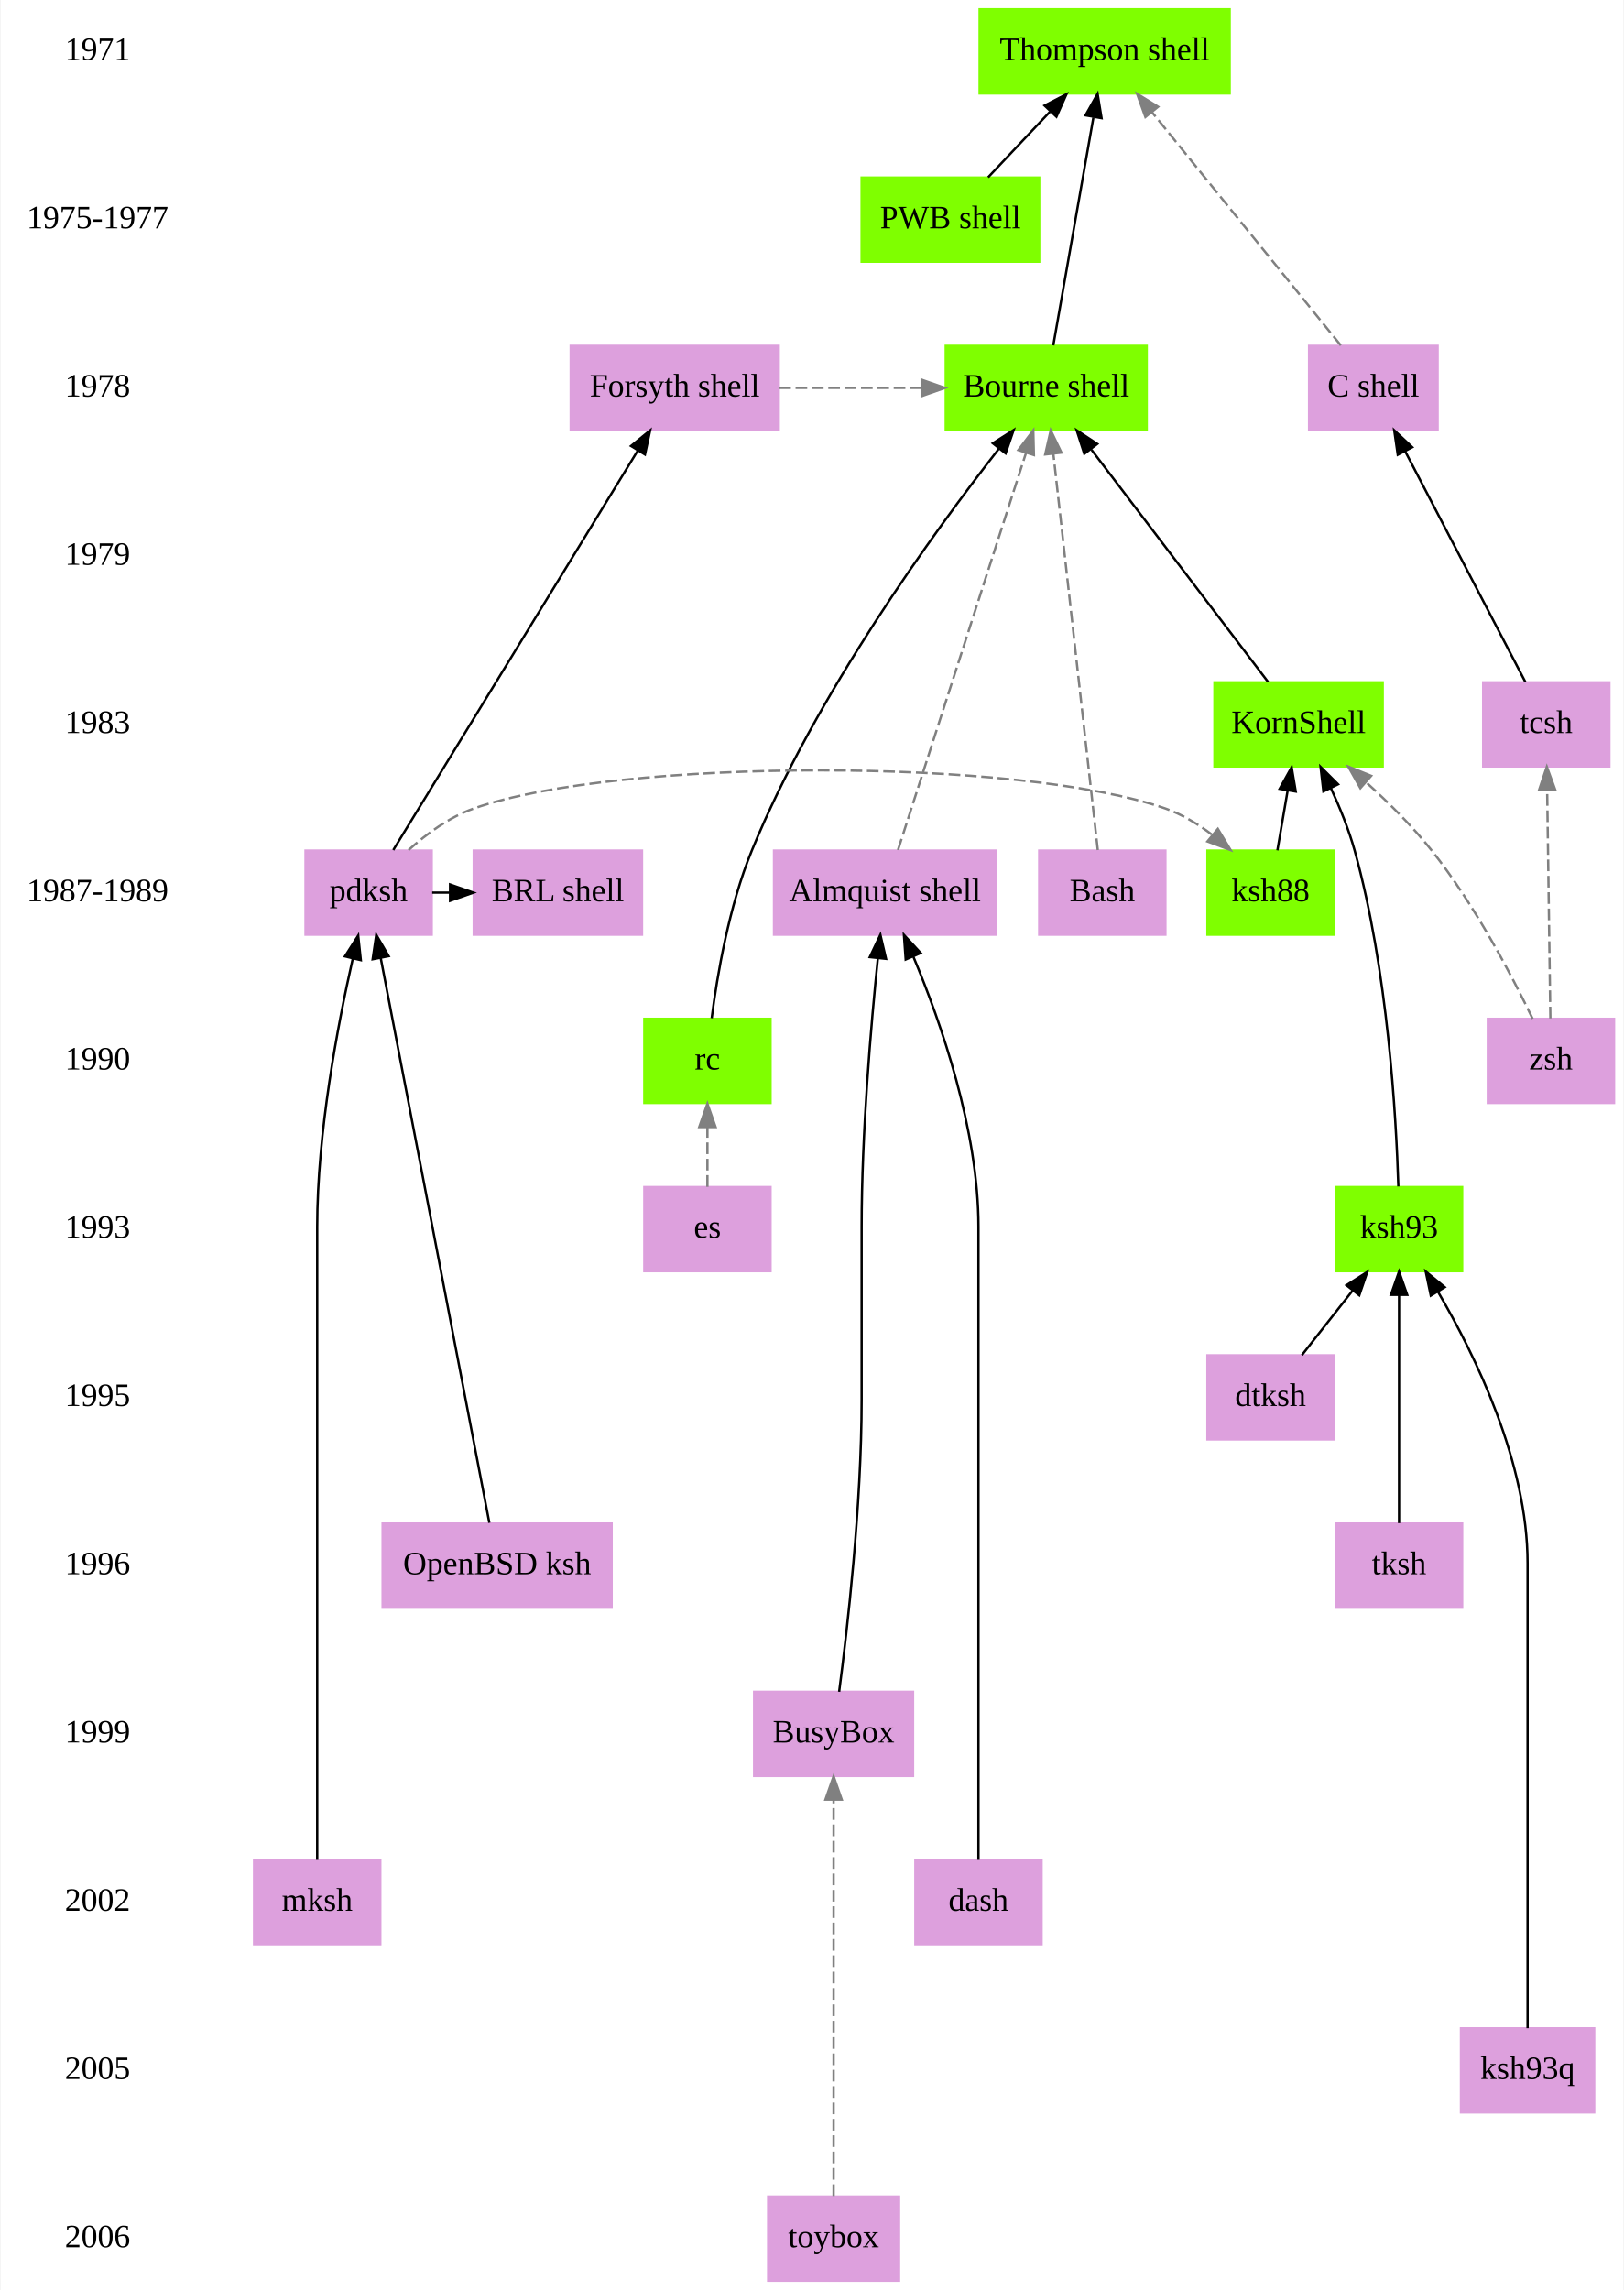
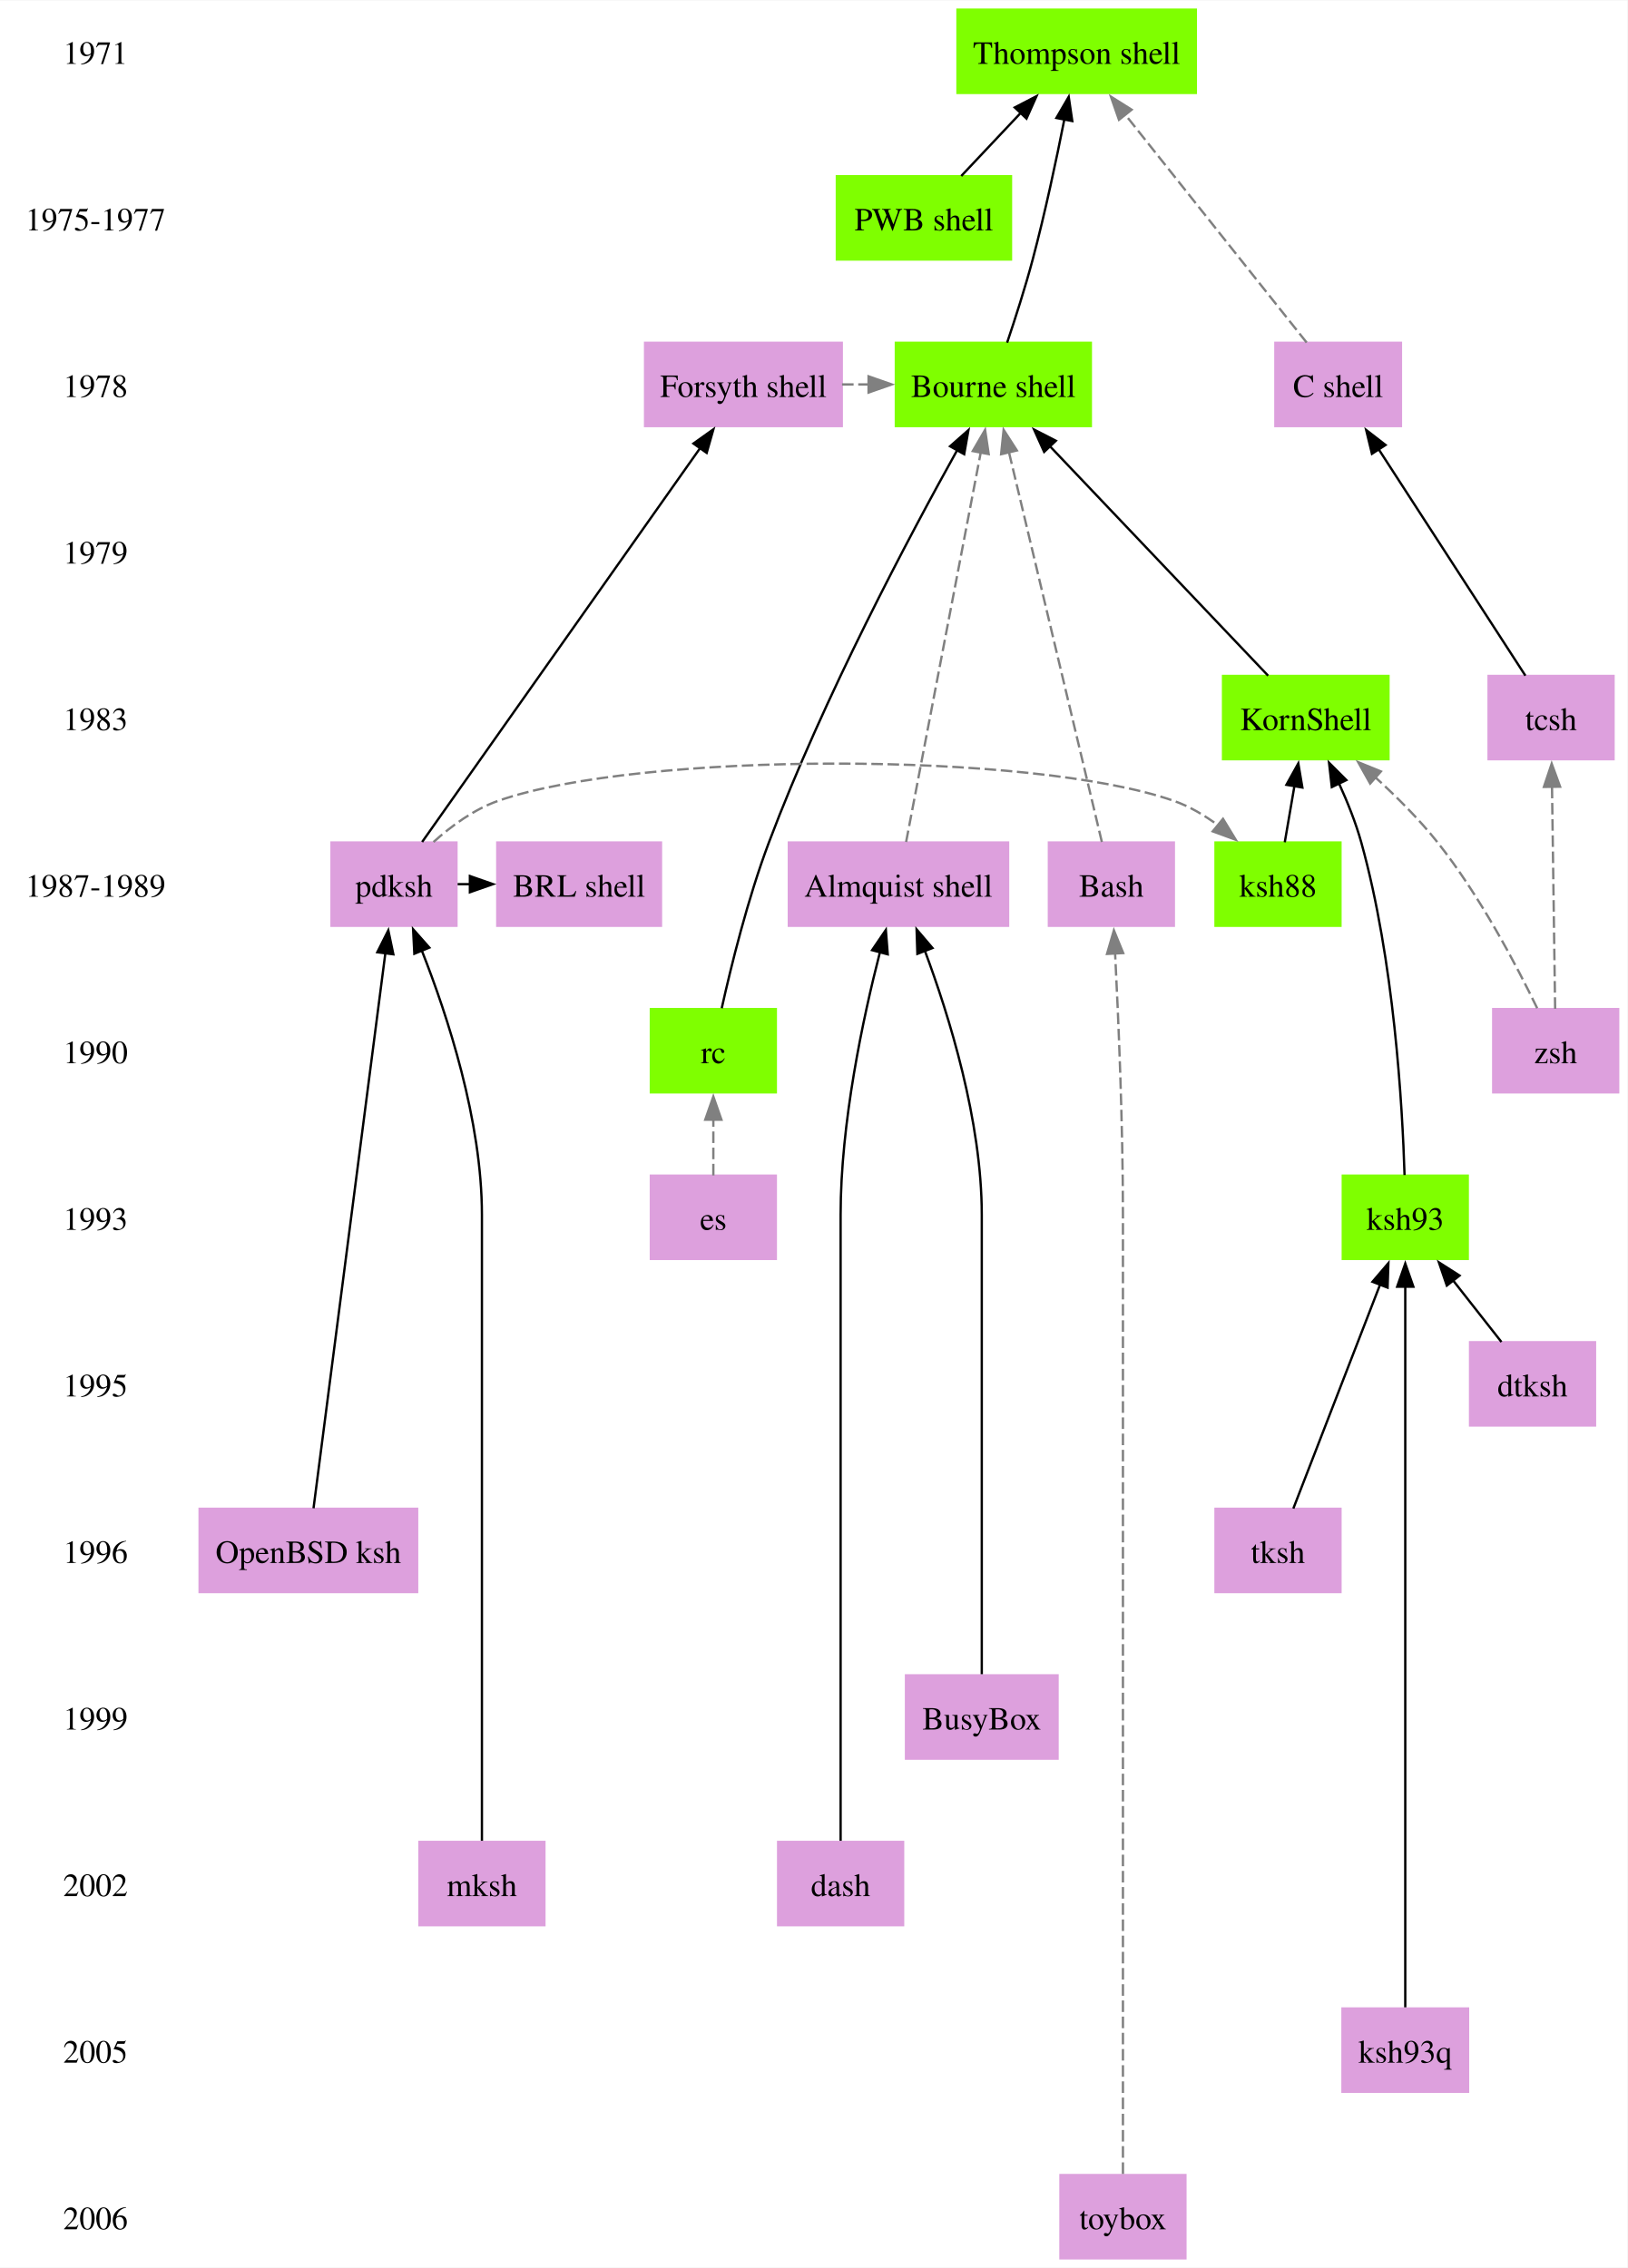
- <svg xmlns="http://www.w3.org/2000/svg" width="695pt" height="980pt" viewBox="0.00 0.00 694.50 980.00">
+ <svg xmlns="http://www.w3.org/2000/svg" width="703pt" height="980pt" viewBox="0.00 0.00 703.25 980.00">
  <g id="graph0" class="graph" transform="scale(1 1) rotate(0) translate(4 976)">
-     <polygon fill="white" stroke="none" points="-4,4 -4,-976 690.5,-976 690.5,4 -4,4" />
+     <polygon fill="white" stroke="none" points="-4,4 -4,-976 699.25,-976 699.25,4 -4,4" />
    <g id="node1" class="node">
-       <text text-anchor="middle" x="37.5" y="-950.3" font-family="Times New Roman,serif" font-size="14.00">1971</text>
+       <text text-anchor="middle" x="37.25" y="-948.58" font-family="Times,serif" font-size="14.00">1971</text>
    </g>
    <g id="node2" class="node">
-       <text text-anchor="middle" x="37.5" y="-878.3" font-family="Times New Roman,serif" font-size="14.00">1975-1977</text>
+       <text text-anchor="middle" x="37.25" y="-876.58" font-family="Times,serif" font-size="14.00">1975-1977</text>
    </g>
    <g id="node3" class="node">
-       <text text-anchor="middle" x="37.5" y="-806.3" font-family="Times New Roman,serif" font-size="14.00">1978</text>
+       <text text-anchor="middle" x="37.25" y="-804.58" font-family="Times,serif" font-size="14.00">1978</text>
    </g>
    <g id="node4" class="node">
-       <text text-anchor="middle" x="37.5" y="-734.3" font-family="Times New Roman,serif" font-size="14.00">1979</text>
+       <text text-anchor="middle" x="37.25" y="-732.58" font-family="Times,serif" font-size="14.00">1979</text>
    </g>
    <g id="node5" class="node">
-       <text text-anchor="middle" x="37.5" y="-662.3" font-family="Times New Roman,serif" font-size="14.00">1983</text>
+       <text text-anchor="middle" x="37.25" y="-660.58" font-family="Times,serif" font-size="14.00">1983</text>
    </g>
    <g id="node6" class="node">
-       <text text-anchor="middle" x="37.5" y="-590.3" font-family="Times New Roman,serif" font-size="14.00">1987-1989</text>
+       <text text-anchor="middle" x="37.25" y="-588.58" font-family="Times,serif" font-size="14.00">1987-1989</text>
    </g>
    <g id="node7" class="node">
-       <text text-anchor="middle" x="37.5" y="-518.3" font-family="Times New Roman,serif" font-size="14.00">1990</text>
+       <text text-anchor="middle" x="37.25" y="-516.58" font-family="Times,serif" font-size="14.00">1990</text>
    </g>
    <g id="node8" class="node">
-       <text text-anchor="middle" x="37.5" y="-446.3" font-family="Times New Roman,serif" font-size="14.00">1993</text>
+       <text text-anchor="middle" x="37.25" y="-444.57" font-family="Times,serif" font-size="14.00">1993</text>
    </g>
    <g id="node9" class="node">
-       <text text-anchor="middle" x="37.5" y="-374.3" font-family="Times New Roman,serif" font-size="14.00">1995</text>
+       <text text-anchor="middle" x="37.25" y="-372.57" font-family="Times,serif" font-size="14.00">1995</text>
    </g>
    <g id="node10" class="node">
-       <text text-anchor="middle" x="37.5" y="-302.3" font-family="Times New Roman,serif" font-size="14.00">1996</text>
+       <text text-anchor="middle" x="37.25" y="-300.57" font-family="Times,serif" font-size="14.00">1996</text>
    </g>
    <g id="node11" class="node">
-       <text text-anchor="middle" x="37.5" y="-230.3" font-family="Times New Roman,serif" font-size="14.00">1999</text>
+       <text text-anchor="middle" x="37.25" y="-228.57" font-family="Times,serif" font-size="14.00">1999</text>
    </g>
    <g id="node12" class="node">
-       <text text-anchor="middle" x="37.5" y="-158.3" font-family="Times New Roman,serif" font-size="14.00">2002</text>
+       <text text-anchor="middle" x="37.25" y="-156.57" font-family="Times,serif" font-size="14.00">2002</text>
    </g>
    <g id="node13" class="node">
-       <text text-anchor="middle" x="37.5" y="-86.3" font-family="Times New Roman,serif" font-size="14.00">2005</text>
+       <text text-anchor="middle" x="37.25" y="-84.58" font-family="Times,serif" font-size="14.00">2005</text>
    </g>
    <g id="node14" class="node">
-       <text text-anchor="middle" x="37.5" y="-14.3" font-family="Times New Roman,serif" font-size="14.00">2006</text>
+       <text text-anchor="middle" x="37.25" y="-12.57" font-family="Times,serif" font-size="14.00">2006</text>
    </g>
    <g id="node15" class="node">
-       <polygon fill="chartreuse" stroke="chartreuse" points="522,-972 415,-972 415,-936 522,-936 522,-972" />
-       <text text-anchor="middle" x="468.5" y="-950.3" font-family="Times New Roman,serif" font-size="14.00">Thompson shell</text>
+       <polygon fill="chartreuse" stroke="chartreuse" points="512.75,-972 409.75,-972 409.75,-936 512.75,-936 512.75,-972" />
+       <text text-anchor="middle" x="461.25" y="-948.58" font-family="Times,serif" font-size="14.00">Thompson shell</text>
    </g>
    <g id="node16" class="node">
-       <polygon fill="chartreuse" stroke="chartreuse" points="440.5,-900 364.5,-900 364.5,-864 440.5,-864 440.5,-900" />
-       <text text-anchor="middle" x="402.5" y="-878.3" font-family="Times New Roman,serif" font-size="14.00">PWB shell</text>
+       <polygon fill="chartreuse" stroke="chartreuse" points="432.88,-900 357.62,-900 357.62,-864 432.88,-864 432.88,-900" />
+       <text text-anchor="middle" x="395.25" y="-876.58" font-family="Times,serif" font-size="14.00">PWB shell</text>
    </g>
    <g id="edge18" class="edge">
-       <path fill="none" stroke="black" d="M418.627,-900.104C426.591,-908.552 436.35,-918.901 445.116,-928.199" />
-       <polygon fill="black" stroke="black" points="442.779,-930.822 452.185,-935.697 447.872,-926.02 442.779,-930.822" />
+       <path fill="none" stroke="black" d="M411.38,-900.1C419.1,-908.3 428.52,-918.28 437.07,-927.36" />
+       <polygon fill="black" stroke="black" points="434.49,-929.72 443.9,-934.6 439.58,-924.92 434.49,-929.72" />
    </g>
    <g id="node17" class="node">
-       <polygon fill="chartreuse" stroke="chartreuse" points="486.5,-828 400.5,-828 400.5,-792 486.5,-792 486.5,-828" />
-       <text text-anchor="middle" x="443.5" y="-806.3" font-family="Times New Roman,serif" font-size="14.00">Bourne shell</text>
+       <polygon fill="chartreuse" stroke="chartreuse" points="467.38,-828 383.12,-828 383.12,-792 467.38,-792 467.38,-828" />
+       <text text-anchor="middle" x="425.25" y="-804.58" font-family="Times,serif" font-size="14.00">Bourne shell</text>
    </g>
    <g id="edge14" class="edge">
-       <path fill="none" stroke="black" d="M446.526,-828.189C450.793,-852.424 458.621,-896.888 463.69,-925.679" />
-       <polygon fill="black" stroke="black" points="460.303,-926.63 465.484,-935.871 467.197,-925.416 460.303,-926.63" />
+       <path fill="none" stroke="black" d="M431.2,-828.06C434.68,-838.38 439.02,-851.86 442.25,-864 447.6,-884.1 452.47,-907.05 455.94,-924.62" />
+       <polygon fill="black" stroke="black" points="452.49,-925.18 457.82,-934.33 459.36,-923.85 452.49,-925.18" />
    </g>
    <g id="node18" class="node">
-       <polygon fill="chartreuse" stroke="chartreuse" points="325.5,-540 271.5,-540 271.5,-504 325.5,-504 325.5,-540" />
-       <text text-anchor="middle" x="298.5" y="-518.3" font-family="Times New Roman,serif" font-size="14.00">rc</text>
+       <polygon fill="chartreuse" stroke="chartreuse" points="331.25,-540 277.25,-540 277.25,-504 331.25,-504 331.25,-540" />
+       <text text-anchor="middle" x="304.25" y="-516.58" font-family="Times,serif" font-size="14.00">rc</text>
    </g>
    <g id="edge27" class="edge">
-       <path fill="none" stroke="black" d="M300.327,-540.271C302.689,-558.61 307.717,-588.177 317.5,-612 344.986,-678.928 395.265,-748.142 423.283,-784.025" />
-       <polygon fill="black" stroke="black" points="420.628,-786.311 429.569,-791.995 426.124,-781.975 420.628,-786.311" />
+       <path fill="none" stroke="black" d="M307.88,-540.37C311.92,-558.54 319.11,-587.74 328.25,-612 351.97,-674.93 389.06,-744.68 409.83,-781.97" />
+       <polygon fill="black" stroke="black" points="406.55,-783.26 414.49,-790.27 412.65,-779.84 406.55,-783.26" />
    </g>
    <g id="node19" class="node">
-       <polygon fill="chartreuse" stroke="chartreuse" points="587.5,-684 515.5,-684 515.5,-648 587.5,-648 587.5,-684" />
-       <text text-anchor="middle" x="551.5" y="-662.3" font-family="Times New Roman,serif" font-size="14.00">KornShell</text>
+       <polygon fill="chartreuse" stroke="chartreuse" points="596,-684 524.5,-684 524.5,-648 596,-648 596,-684" />
+       <text text-anchor="middle" x="560.25" y="-660.58" font-family="Times,serif" font-size="14.00">KornShell</text>
    </g>
    <g id="edge16" class="edge">
-       <path fill="none" stroke="black" d="M538.426,-684.189C519.588,-708.958 484.68,-754.856 462.85,-783.558" />
-       <polygon fill="black" stroke="black" points="459.795,-781.793 456.527,-791.871 465.367,-786.031 459.795,-781.793" />
+       <path fill="none" stroke="black" d="M543.98,-684.11C520.54,-708.77 477.06,-754.5 449.73,-783.25" />
+       <polygon fill="black" stroke="black" points="447.2,-780.83 442.85,-790.49 452.27,-785.66 447.2,-780.83" />
    </g>
    <g id="node20" class="node">
-       <polygon fill="chartreuse" stroke="chartreuse" points="566.5,-612 512.5,-612 512.5,-576 566.5,-576 566.5,-612" />
-       <text text-anchor="middle" x="539.5" y="-590.3" font-family="Times New Roman,serif" font-size="14.00">ksh88</text>
+       <polygon fill="chartreuse" stroke="chartreuse" points="575.25,-612 521.25,-612 521.25,-576 575.25,-576 575.25,-612" />
+       <text text-anchor="middle" x="548.25" y="-588.58" font-family="Times,serif" font-size="14.00">ksh88</text>
    </g>
    <g id="edge21" class="edge">
-       <path fill="none" stroke="black" d="M542.432,-612.104C543.75,-619.791 545.338,-629.054 546.814,-637.665" />
-       <polygon fill="black" stroke="black" points="543.394,-638.432 548.534,-647.697 550.294,-637.249 543.394,-638.432" />
+       <path fill="none" stroke="black" d="M551.18,-612.1C552.44,-619.45 553.95,-628.24 555.37,-636.53" />
+       <polygon fill="black" stroke="black" points="551.89,-636.94 557.03,-646.2 558.79,-635.76 551.89,-636.94" />
    </g>
    <g id="node21" class="node">
-       <polygon fill="chartreuse" stroke="chartreuse" points="621.5,-468 567.5,-468 567.5,-432 621.5,-432 621.5,-468" />
-       <text text-anchor="middle" x="594.5" y="-446.3" font-family="Times New Roman,serif" font-size="14.00">ksh93</text>
+       <polygon fill="chartreuse" stroke="chartreuse" points="630.25,-468 576.25,-468 576.25,-432 630.25,-432 630.25,-468" />
+       <text text-anchor="middle" x="603.25" y="-444.57" font-family="Times,serif" font-size="14.00">ksh93</text>
    </g>
    <g id="edge22" class="edge">
-       <path fill="none" stroke="black" d="M594.192,-468.254C593.281,-498.09 589.682,-561.023 575.5,-612 573.009,-620.953 569.209,-630.316 565.363,-638.638" />
-       <polygon fill="black" stroke="black" points="562.113,-637.317 560.901,-647.842 568.412,-640.37 562.113,-637.317" />
+       <path fill="none" stroke="black" d="M602.94,-468.25C602.03,-498.09 598.43,-561.02 584.25,-612 581.87,-620.56 578.29,-629.5 574.61,-637.55" />
+       <polygon fill="black" stroke="black" points="571.5,-635.95 570.31,-646.48 577.8,-638.99 571.5,-635.95" />
    </g>
    <g id="node22" class="node">
-       <polygon fill="plum" stroke="plum" points="611,-828 556,-828 556,-792 611,-792 611,-828" />
-       <text text-anchor="middle" x="583.5" y="-806.3" font-family="Times New Roman,serif" font-size="14.00">C shell</text>
+       <polygon fill="plum" stroke="plum" points="601.38,-828 547.12,-828 547.12,-792 601.38,-792 601.38,-828" />
+       <text text-anchor="middle" x="574.25" y="-804.58" font-family="Times,serif" font-size="14.00">C shell</text>
    </g>
    <g id="edge36" class="edge">
-       <path fill="none" stroke="grey" stroke-dasharray="5,2" d="M569.579,-828.189C549.433,-853.065 512.028,-899.252 488.804,-927.929" />
-       <polygon fill="grey" stroke="grey" points="485.945,-925.898 482.372,-935.871 491.385,-930.303 485.945,-925.898" />
+       <path fill="none" stroke="grey" stroke-dasharray="5,2" d="M560.63,-828.11C541.09,-852.67 504.93,-898.11 482.04,-926.88" />
+       <polygon fill="grey" stroke="grey" points="479.54,-924.4 476.05,-934.4 485.01,-928.76 479.54,-924.4" />
    </g>
    <g id="node23" class="node">
-       <polygon fill="plum" stroke="plum" points="270.5,-612 198.5,-612 198.5,-576 270.5,-576 270.5,-612" />
-       <text text-anchor="middle" x="234.5" y="-590.3" font-family="Times New Roman,serif" font-size="14.00">BRL shell</text>
+       <polygon fill="plum" stroke="plum" points="281.62,-612 210.88,-612 210.88,-576 281.62,-576 281.62,-612" />
+       <text text-anchor="middle" x="246.25" y="-588.58" font-family="Times,serif" font-size="14.00">BRL shell</text>
    </g>
    <g id="node24" class="node">
-       <polygon fill="plum" stroke="plum" points="329,-828 240,-828 240,-792 329,-792 329,-828" />
-       <text text-anchor="middle" x="284.5" y="-806.3" font-family="Times New Roman,serif" font-size="14.00">Forsyth shell</text>
+       <polygon fill="plum" stroke="plum" points="359.75,-828 274.75,-828 274.75,-792 359.75,-792 359.75,-828" />
+       <text text-anchor="middle" x="317.25" y="-804.58" font-family="Times,serif" font-size="14.00">Forsyth shell</text>
    </g>
    <g id="edge33" class="edge">
-       <path fill="none" stroke="grey" stroke-dasharray="5,2" d="M329.219,-810C349.459,-810 369.699,-810 389.939,-810" />
-       <polygon fill="grey" stroke="grey" points="390.198,-813.5 400.198,-810 390.198,-806.5 390.198,-813.5" />
+       <path fill="none" stroke="grey" stroke-dasharray="5,2" d="M359.86,-810C363.69,-810 367.52,-810 371.35,-810" />
+       <polygon fill="grey" stroke="grey" points="371.33,-813.5 381.33,-810 371.33,-806.5 371.33,-813.5" />
    </g>
    <g id="node25" class="node">
-       <polygon fill="plum" stroke="plum" points="684.5,-684 630.5,-684 630.5,-648 684.5,-648 684.5,-684" />
-       <text text-anchor="middle" x="657.5" y="-662.3" font-family="Times New Roman,serif" font-size="14.00">tcsh</text>
+       <polygon fill="plum" stroke="plum" points="693.25,-684 639.25,-684 639.25,-648 693.25,-648 693.25,-684" />
+       <text text-anchor="middle" x="666.25" y="-660.58" font-family="Times,serif" font-size="14.00">tcsh</text>
    </g>
    <g id="edge28" class="edge">
-       <path fill="none" stroke="black" d="M648.542,-684.189C635.746,-708.745 612.127,-754.066 597.147,-782.812" />
-       <polygon fill="black" stroke="black" points="593.944,-781.386 592.426,-791.871 600.151,-784.621 593.944,-781.386" />
+       <path fill="none" stroke="black" d="M655.16,-684.11C639.39,-708.45 610.32,-753.32 591.66,-782.13" />
+       <polygon fill="black" stroke="black" points="588.85,-780.02 586.35,-790.32 594.73,-783.83 588.85,-780.02" />
    </g>
    <g id="node26" class="node">
-       <polygon fill="plum" stroke="plum" points="422,-612 327,-612 327,-576 422,-576 422,-612" />
-       <text text-anchor="middle" x="374.5" y="-590.3" font-family="Times New Roman,serif" font-size="14.00">Almquist shell</text>
+       <polygon fill="plum" stroke="plum" points="431.62,-612 336.88,-612 336.88,-576 431.62,-576 431.62,-612" />
+       <text text-anchor="middle" x="384.25" y="-588.58" font-family="Times,serif" font-size="14.00">Almquist shell</text>
    </g>
    <g id="edge35" class="edge">
-       <path fill="none" stroke="grey" stroke-dasharray="5,2" d="M380.056,-612.232C392.066,-649.481 420.518,-737.723 434.884,-782.278" />
-       <polygon fill="grey" stroke="grey" points="431.57,-783.406 437.97,-791.849 438.232,-781.258 431.57,-783.406" />
+       <path fill="none" stroke="grey" stroke-dasharray="5,2" d="M387.55,-612.23C394.6,-649.01 411.17,-735.5 419.8,-780.57" />
+       <polygon fill="grey" stroke="grey" points="416.36,-781.2 421.68,-790.36 423.24,-779.88 416.36,-781.2" />
    </g>
    <g id="node27" class="node">
-       <polygon fill="plum" stroke="plum" points="678,-108 621,-108 621,-72 678,-72 678,-108" />
-       <text text-anchor="middle" x="649.5" y="-86.3" font-family="Times New Roman,serif" font-size="14.00">ksh93q</text>
+       <polygon fill="plum" stroke="plum" points="630.38,-108 576.12,-108 576.12,-72 630.38,-72 630.38,-108" />
+       <text text-anchor="middle" x="603.25" y="-84.58" font-family="Times,serif" font-size="14.00">ksh93q</text>
    </g>
    <g id="edge23" class="edge">
-       <path fill="none" stroke="black" d="M649.5,-108.049C649.5,-134.708 649.5,-187.885 649.5,-233 649.5,-307 649.5,-307 649.5,-307 649.5,-349.992 627.307,-395.663 611.116,-423.262" />
-       <polygon fill="black" stroke="black" points="608.073,-421.53 605.896,-431.899 614.064,-425.151 608.073,-421.53" />
+       <path fill="none" stroke="black" d="M603.25,-108.49C603.25,-135.29 603.25,-188.13 603.25,-233 603.25,-307 603.25,-307 603.25,-307 603.25,-346.26 603.25,-391.62 603.25,-420.31" />
+       <polygon fill="black" stroke="black" points="599.75,-420 603.25,-430 606.75,-420 599.75,-420" />
    </g>
    <g id="node28" class="node">
-       <polygon fill="plum" stroke="plum" points="441.5,-180 387.5,-180 387.5,-144 441.5,-144 441.5,-180" />
-       <text text-anchor="middle" x="414.5" y="-158.3" font-family="Times New Roman,serif" font-size="14.00">dash</text>
+       <polygon fill="plum" stroke="plum" points="386.25,-180 332.25,-180 332.25,-144 386.25,-144 386.25,-180" />
+       <text text-anchor="middle" x="359.25" y="-156.57" font-family="Times,serif" font-size="14.00">dash</text>
    </g>
    <g id="edge19" class="edge">
-       <path fill="none" stroke="black" d="M414.5,-180.049C414.5,-206.708 414.5,-259.885 414.5,-305 414.5,-451 414.5,-451 414.5,-451 414.5,-492.516 398.463,-538.388 386.698,-566.455" />
-       <polygon fill="black" stroke="black" points="383.35,-565.381 382.595,-575.949 389.775,-568.158 383.35,-565.381" />
+       <path fill="none" stroke="black" d="M359.25,-180.49C359.25,-207.29 359.25,-260.13 359.25,-305 359.25,-451 359.25,-451 359.25,-451 359.25,-490.86 368.92,-536.08 376.24,-564.57" />
+       <polygon fill="black" stroke="black" points="372.85,-565.46 378.8,-574.22 379.62,-563.66 372.85,-565.46" />
    </g>
    <g id="node29" class="node">
-       <polygon fill="plum" stroke="plum" points="180.5,-612 126.5,-612 126.5,-576 180.5,-576 180.5,-612" />
-       <text text-anchor="middle" x="153.5" y="-590.3" font-family="Times New Roman,serif" font-size="14.00">pdksh</text>
+       <polygon fill="plum" stroke="plum" points="193.25,-612 139.25,-612 139.25,-576 193.25,-576 193.25,-612" />
+       <text text-anchor="middle" x="166.25" y="-588.58" font-family="Times,serif" font-size="14.00">pdksh</text>
    </g>
    <g id="edge30" class="edge">
-       <path fill="none" stroke="grey" stroke-dasharray="5,2" d="M170.581,-612.217C178.346,-619.198 188.115,-626.357 198.5,-630 260.57,-651.773 432.43,-651.773 494.5,-630 501.64,-627.496 508.488,-623.329 514.594,-618.701" />
-       <polygon fill="grey" stroke="grey" points="516.952,-621.293 522.419,-612.217 512.486,-615.903 516.952,-621.293" />
+       <path fill="none" stroke="grey" stroke-dasharray="5,2" d="M183.33,-612.22C191.1,-619.2 200.87,-626.36 211.25,-630 272.48,-651.48 442.02,-651.48 503.25,-630 510.07,-627.61 516.61,-623.7 522.51,-619.33" />
+       <polygon fill="grey" stroke="grey" points="524.49,-622.23 530,-613.18 520.05,-616.82 524.49,-622.23" />
    </g>
    <g id="edge25" class="edge">
-       <path fill="none" stroke="black" d="M180.711,-594C183.193,-594 185.675,-594 188.157,-594" />
-       <polygon fill="black" stroke="black" points="188.361,-597.5 198.36,-594 188.36,-590.5 188.361,-597.5" />
+       <path fill="none" stroke="black" d="M193.75,-594C195.59,-594 197.43,-594 199.27,-594" />
+       <polygon fill="black" stroke="black" points="199.05,-597.5 209.05,-594 199.05,-590.5 199.05,-597.5" />
    </g>
    <g id="edge26" class="edge">
-       <path fill="none" stroke="black" d="M164.049,-612.232C186.995,-649.716 241.551,-738.84 268.655,-783.116" />
-       <polygon fill="black" stroke="black" points="265.795,-785.148 274.001,-791.849 271.765,-781.493 265.795,-785.148" />
+       <path fill="none" stroke="black" d="M178.41,-612.23C204.75,-649.56 267.22,-738.09 298.59,-782.56" />
+       <polygon fill="black" stroke="black" points="295.65,-784.46 304.28,-790.61 301.37,-780.42 295.65,-784.46" />
    </g>
    <g id="node30" class="node">
-       <polygon fill="plum" stroke="plum" points="494.5,-612 440.5,-612 440.5,-576 494.5,-576 494.5,-612" />
-       <text text-anchor="middle" x="467.5" y="-590.3" font-family="Times New Roman,serif" font-size="14.00">Bash</text>
+       <polygon fill="plum" stroke="plum" points="503.25,-612 449.25,-612 449.25,-576 503.25,-576 503.25,-612" />
+       <text text-anchor="middle" x="476.25" y="-588.58" font-family="Times,serif" font-size="14.00">Bash</text>
    </g>
    <g id="edge34" class="edge">
-       <path fill="none" stroke="grey" stroke-dasharray="5,2" d="M465.567,-612.232C461.408,-649.324 451.577,-736.981 446.56,-781.712" />
-       <polygon fill="grey" stroke="grey" points="443.06,-781.521 445.423,-791.849 450.016,-782.302 443.06,-781.521" />
+       <path fill="none" stroke="grey" stroke-dasharray="5,2" d="M472.14,-612.23C463.36,-649.09 442.68,-735.87 431.96,-780.86" />
+       <polygon fill="grey" stroke="grey" points="428.6,-779.84 429.69,-790.38 435.41,-781.46 428.6,-779.84" />
    </g>
    <g id="node31" class="node">
-       <polygon fill="plum" stroke="plum" points="325.5,-468 271.5,-468 271.5,-432 325.5,-432 325.5,-468" />
-       <text text-anchor="middle" x="298.5" y="-446.3" font-family="Times New Roman,serif" font-size="14.00">es</text>
+       <polygon fill="plum" stroke="plum" points="331.25,-468 277.25,-468 277.25,-432 331.25,-432 331.25,-468" />
+       <text text-anchor="middle" x="304.25" y="-444.57" font-family="Times,serif" font-size="14.00">es</text>
    </g>
    <g id="edge37" class="edge">
-       <path fill="none" stroke="grey" stroke-dasharray="5,2" d="M298.5,-468.104C298.5,-475.791 298.5,-485.054 298.5,-493.665" />
-       <polygon fill="grey" stroke="grey" points="295,-493.697 298.5,-503.697 302,-493.697 295,-493.697" />
+       <path fill="none" stroke="grey" stroke-dasharray="5,2" d="M304.25,-468.1C304.25,-475.37 304.25,-484.04 304.25,-492.24" />
+       <polygon fill="grey" stroke="grey" points="300.75,-492.18 304.25,-502.18 307.75,-492.18 300.75,-492.18" />
    </g>
    <g id="node32" class="node">
-       <polygon fill="plum" stroke="plum" points="686.5,-540 632.5,-540 632.5,-504 686.5,-504 686.5,-540" />
-       <text text-anchor="middle" x="659.5" y="-518.3" font-family="Times New Roman,serif" font-size="14.00">zsh</text>
+       <polygon fill="plum" stroke="plum" points="695.25,-540 641.25,-540 641.25,-504 695.25,-504 695.25,-540" />
+       <text text-anchor="middle" x="668.25" y="-516.58" font-family="Times,serif" font-size="14.00">zsh</text>
    </g>
    <g id="edge31" class="edge">
-       <path fill="none" stroke="grey" stroke-dasharray="5,2" d="M651.675,-540.019C642.676,-558.667 626.771,-588.987 608.5,-612 600.295,-622.335 590.055,-632.497 580.527,-641.115" />
-       <polygon fill="grey" stroke="grey" points="577.944,-638.726 572.751,-647.96 582.57,-643.98 577.944,-638.726" />
+       <path fill="none" stroke="grey" stroke-dasharray="5,2" d="M660.26,-540.36C651.23,-559.03 635.41,-589.13 617.25,-612 609.35,-621.94 599.58,-631.73 590.36,-640.13" />
+       <polygon fill="grey" stroke="grey" points="588.08,-637.48 582.91,-646.72 592.72,-642.72 588.08,-637.48" />
    </g>
    <g id="edge32" class="edge">
-       <path fill="none" stroke="grey" stroke-dasharray="5,2" d="M659.258,-540.189C658.917,-564.424 658.29,-608.888 657.885,-637.679" />
-       <polygon fill="grey" stroke="grey" points="654.383,-637.823 657.741,-647.871 661.382,-637.922 654.383,-637.823" />
+       <path fill="none" stroke="grey" stroke-dasharray="5,2" d="M668.01,-540.11C667.67,-563.92 667.06,-607.37 666.66,-636.22" />
+       <polygon fill="grey" stroke="grey" points="663.16,-636.03 666.52,-646.07 670.16,-636.12 663.16,-636.03" />
    </g>
    <g id="node33" class="node">
-       <polygon fill="plum" stroke="plum" points="566.5,-396 512.5,-396 512.5,-360 566.5,-360 566.5,-396" />
-       <text text-anchor="middle" x="539.5" y="-374.3" font-family="Times New Roman,serif" font-size="14.00">dtksh</text>
+       <polygon fill="plum" stroke="plum" points="685.25,-396 631.25,-396 631.25,-360 685.25,-360 685.25,-396" />
+       <text text-anchor="middle" x="658.25" y="-372.57" font-family="Times,serif" font-size="14.00">dtksh</text>
    </g>
    <g id="edge20" class="edge">
-       <path fill="none" stroke="black" d="M552.939,-396.104C559.443,-404.383 567.383,-414.488 574.574,-423.64" />
-       <polygon fill="black" stroke="black" points="571.974,-425.996 580.904,-431.697 577.478,-421.671 571.974,-425.996" />
+       <path fill="none" stroke="black" d="M644.81,-396.1C638.51,-404.13 630.85,-413.87 623.84,-422.8" />
+       <polygon fill="black" stroke="black" points="621.21,-420.48 617.78,-430.51 626.71,-424.81 621.21,-420.48" />
    </g>
    <g id="node34" class="node">
-       <polygon fill="plum" stroke="plum" points="621.5,-324 567.5,-324 567.5,-288 621.5,-288 621.5,-324" />
-       <text text-anchor="middle" x="594.5" y="-302.3" font-family="Times New Roman,serif" font-size="14.00">tksh</text>
+       <polygon fill="plum" stroke="plum" points="575.25,-324 521.25,-324 521.25,-288 575.25,-288 575.25,-324" />
+       <text text-anchor="middle" x="548.25" y="-300.57" font-family="Times,serif" font-size="14.00">tksh</text>
    </g>
    <g id="edge29" class="edge">
-       <path fill="none" stroke="black" d="M594.5,-324.189C594.5,-348.424 594.5,-392.888 594.5,-421.679" />
-       <polygon fill="black" stroke="black" points="591,-421.871 594.5,-431.871 598,-421.872 591,-421.871" />
+       <path fill="none" stroke="black" d="M554.88,-324.11C564.18,-348.14 581.23,-392.15 592.4,-420.99" />
+       <polygon fill="black" stroke="black" points="589.08,-422.12 595.96,-430.18 595.61,-419.59 589.08,-422.12" />
    </g>
    <g id="node35" class="node">
-       <polygon fill="plum" stroke="plum" points="386.5,-252 318.5,-252 318.5,-216 386.5,-216 386.5,-252" />
-       <text text-anchor="middle" x="352.5" y="-230.3" font-family="Times New Roman,serif" font-size="14.00">BusyBox</text>
+       <polygon fill="plum" stroke="plum" points="453,-252 387.5,-252 387.5,-216 453,-216 453,-252" />
+       <text text-anchor="middle" x="420.25" y="-228.57" font-family="Times,serif" font-size="14.00">BusyBox</text>
    </g>
    <g id="edge15" class="edge">
-       <path fill="none" stroke="black" d="M354.871,-252.01C358.368,-278.617 364.5,-331.725 364.5,-377 364.5,-451 364.5,-451 364.5,-451 364.5,-491.103 368.518,-537.42 371.46,-565.96" />
-       <polygon fill="black" stroke="black" points="367.987,-566.404 372.524,-575.978 374.948,-565.664 367.987,-566.404" />
+       <path fill="none" stroke="black" d="M420.25,-252.49C420.25,-279.29 420.25,-332.13 420.25,-377 420.25,-451 420.25,-451 420.25,-451 420.25,-491.68 406.19,-536.97 395.65,-565.22" />
+       <polygon fill="black" stroke="black" points="392.42,-563.87 392.08,-574.46 398.95,-566.39 392.42,-563.87" />
    </g>
    <g id="node36" class="node">
-       <polygon fill="plum" stroke="plum" points="158.5,-180 104.5,-180 104.5,-144 158.5,-144 158.5,-180" />
-       <text text-anchor="middle" x="131.5" y="-158.3" font-family="Times New Roman,serif" font-size="14.00">mksh</text>
+       <polygon fill="plum" stroke="plum" points="231.25,-180 177.25,-180 177.25,-144 231.25,-144 231.25,-180" />
+       <text text-anchor="middle" x="204.25" y="-156.57" font-family="Times,serif" font-size="14.00">mksh</text>
    </g>
    <g id="edge24" class="edge">
-       <path fill="none" stroke="black" d="M131.5,-180.049C131.5,-206.708 131.5,-259.885 131.5,-305 131.5,-451 131.5,-451 131.5,-451 131.5,-491.26 140.243,-537.192 146.706,-565.645" />
-       <polygon fill="black" stroke="black" points="143.36,-566.707 149.048,-575.646 150.175,-565.111 143.36,-566.707" />
+       <path fill="none" stroke="black" d="M204.25,-180.49C204.25,-207.29 204.25,-260.13 204.25,-305 204.25,-451 204.25,-451 204.25,-451 204.25,-491.82 189.41,-537.07 178.28,-565.28" />
+       <polygon fill="black" stroke="black" points="175.05,-563.92 174.51,-574.51 181.53,-566.57 175.05,-563.92" />
    </g>
    <g id="node37" class="node">
-       <polygon fill="plum" stroke="plum" points="380.5,-36 324.5,-36 324.5,-0 380.5,-0 380.5,-36" />
-       <text text-anchor="middle" x="352.5" y="-14.3" font-family="Times New Roman,serif" font-size="14.00">toybox</text>
+       <polygon fill="plum" stroke="plum" points="508.25,-36 454.25,-36 454.25,0 508.25,0 508.25,-36" />
+       <text text-anchor="middle" x="481.25" y="-12.57" font-family="Times,serif" font-size="14.00">toybox</text>
    </g>
    <g id="edge38" class="edge">
-       <path fill="none" stroke="grey" stroke-dasharray="5,2" d="M352.5,-36.233C352.5,-73.324 352.5,-160.981 352.5,-205.712" />
-       <polygon fill="grey" stroke="grey" points="349,-205.849 352.5,-215.849 356,-205.849 349,-205.849" />
+       <path fill="none" stroke="grey" stroke-dasharray="5,2" d="M481.25,-36.49C481.25,-63.29 481.25,-116.13 481.25,-161 481.25,-451 481.25,-451 481.25,-451 481.25,-490.28 479.32,-535.64 477.85,-564.32" />
+       <polygon fill="grey" stroke="grey" points="474.37,-563.84 477.34,-574.01 481.36,-564.21 474.37,-563.84" />
    </g>
    <g id="node38" class="node">
-       <polygon fill="plum" stroke="plum" points="257.5,-324 159.5,-324 159.5,-288 257.5,-288 257.5,-324" />
-       <text text-anchor="middle" x="208.5" y="-302.3" font-family="Times New Roman,serif" font-size="14.00">OpenBSD ksh</text>
+       <polygon fill="plum" stroke="plum" points="176.25,-324 82.25,-324 82.25,-288 176.25,-288 176.25,-324" />
+       <text text-anchor="middle" x="129.25" y="-300.57" font-family="Times,serif" font-size="14.00">OpenBSD ksh</text>
    </g>
    <g id="edge17" class="edge">
-       <path fill="none" stroke="black" d="M205.172,-324.306C195.921,-372.412 169.846,-508.001 158.68,-566.065" />
-       <polygon fill="black" stroke="black" points="155.227,-565.485 156.776,-575.966 162.101,-566.807 155.227,-565.485" />
+       <path fill="none" stroke="black" d="M131.48,-324.23C137.64,-371.84 154.93,-505.53 162.56,-564.47" />
+       <polygon fill="black" stroke="black" points="159.04,-564.57 163.8,-574.04 165.98,-563.67 159.04,-564.57" />
    </g>
  </g>
</svg>
